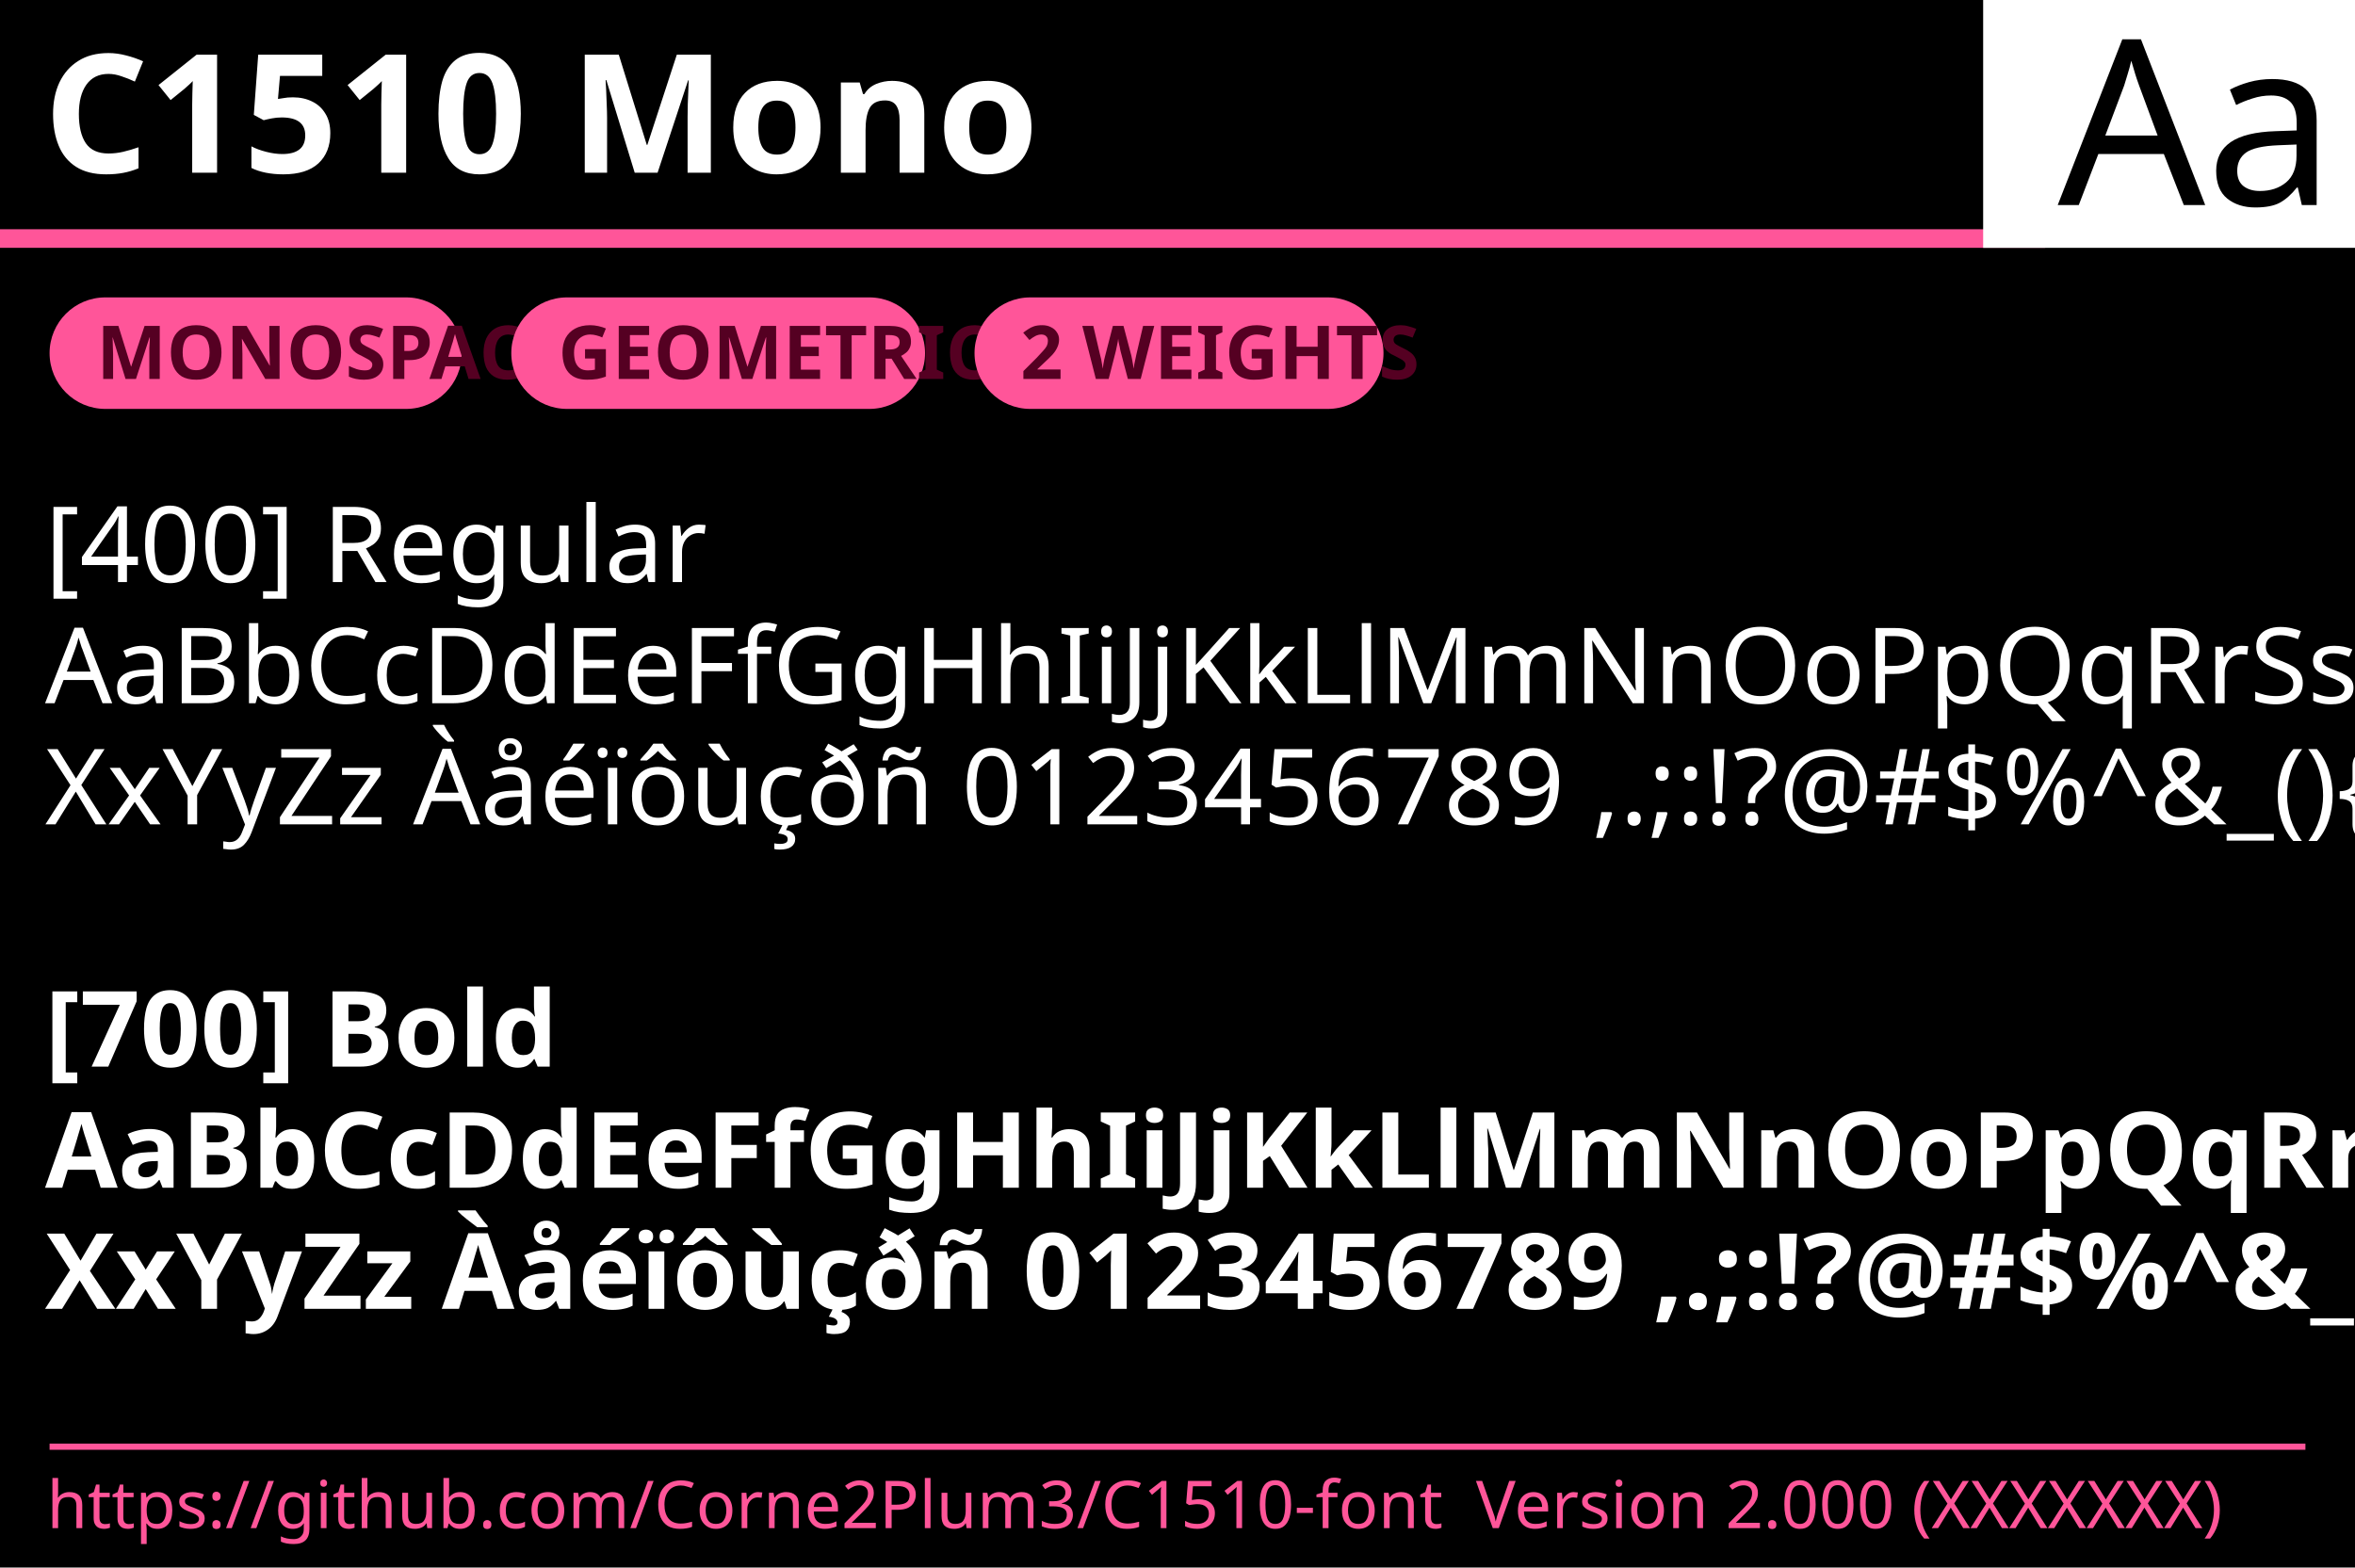
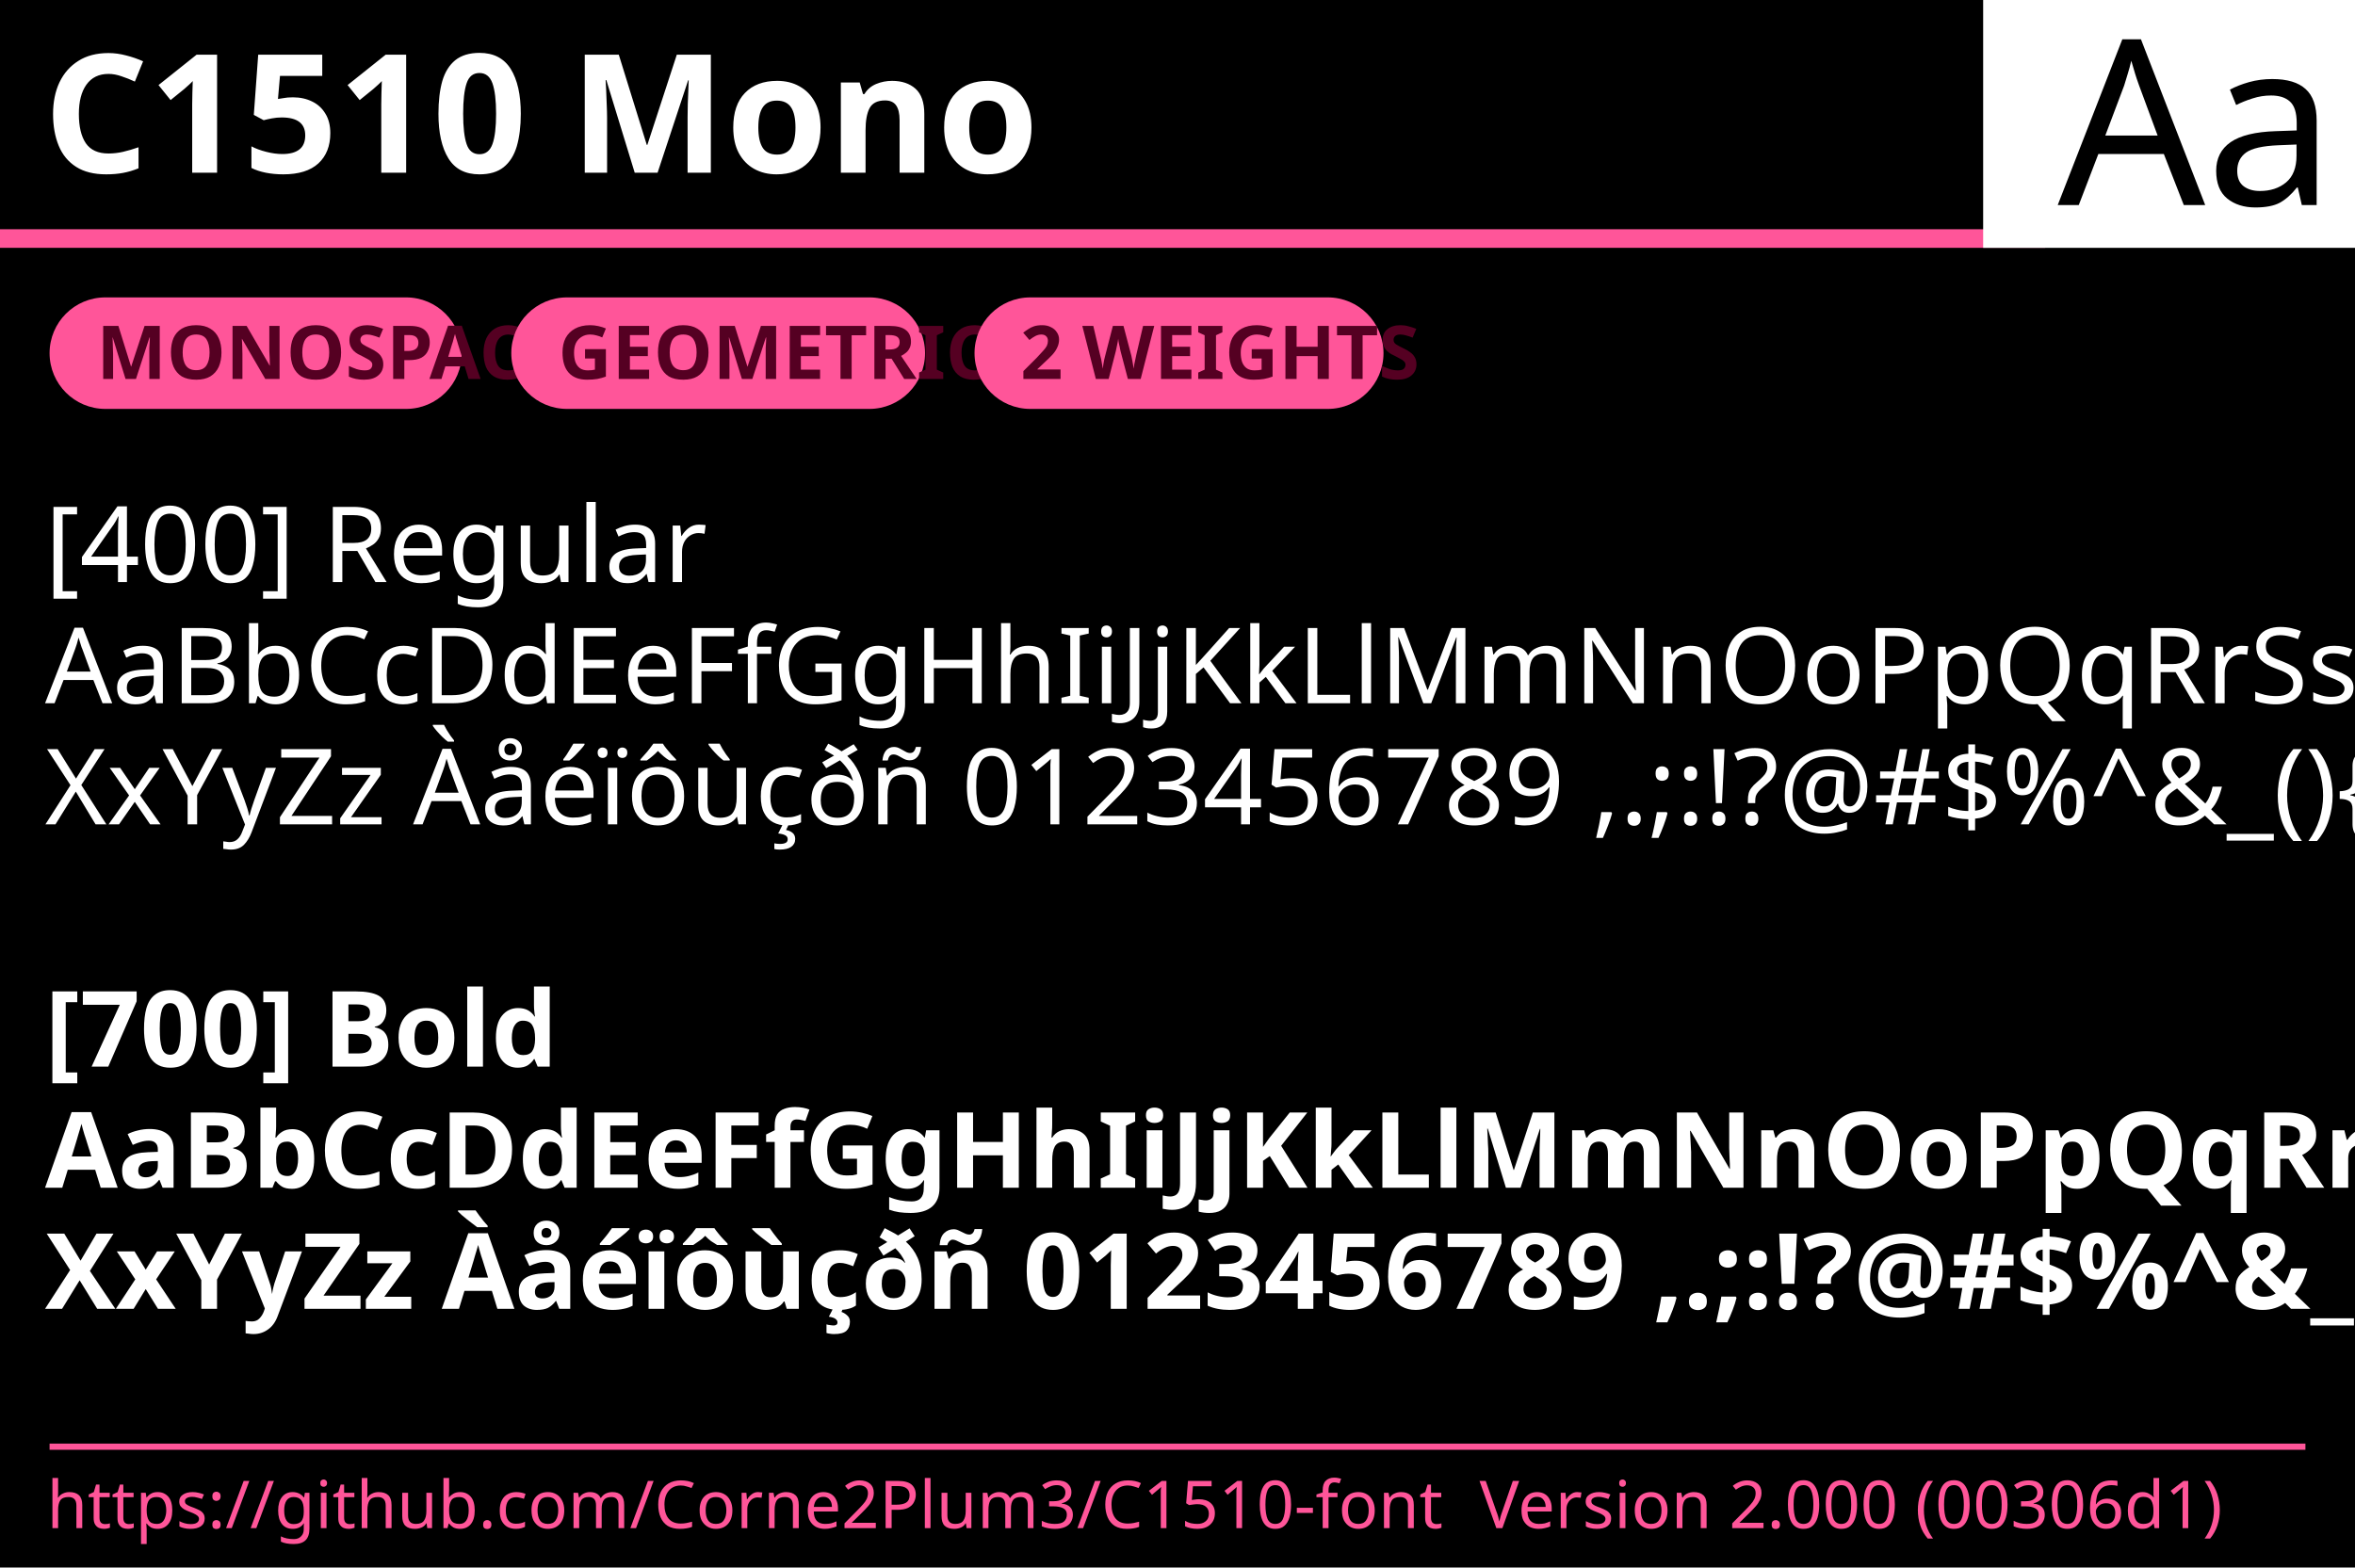
<svg xmlns="http://www.w3.org/2000/svg" width="1520" height="1012" viewBox="0 0 201.083 133.879" version="1.1" id="svg1">
  <style id="style1">
    @font-face {
      font-family: "C1510 Sans";
      src: url("../fonts/C1510Sans-Regular.ttf");
      font-style: normal;
      font-weight: 400;
    }
    @font-face {
      font-family: "C1510 Sans";
      src: url("../fonts/C1510Sans-Bold.ttf");
      font-style: normal;
      font-weight: 700;
    }
    @font-face {
      font-family: "C1510 Mono";
      src: url("../fonts/C1510Mono-Regular.ttf");
      font-style: normal;
      font-weight: 400;
    }
    @font-face {
      font-family: "C1510 Mono";
      src: url("../fonts/C1510Mono-Bold.ttf");
      font-style: normal;
      font-weight: 700;
    }
  </style>
  <defs id="defs1" />
  <g id="layer1">
    <rect style="fill:#000000;stroke-width:2.55" id="rect33" width="201.083" height="133.879" x="-1.4210855e-14" y="-8.8817842e-16" ry="0" />
    <rect style="fill:#ff5599;stroke-width:0.27" id="rect2" width="174.625" height="1.587" x="0" y="19.579" />
    <rect style="fill:#ff5599;stroke-width:0.164" id="rect2-1" width="192.617" height="0.529" x="4.233" y="123.296" />
    <rect style="fill:#ffffff;stroke-width:0.315" id="rect3" width="31.75" height="21.167" x="169.333" y="-6.9388939e-18" />
    <text xml:space="preserve" style="font-style:normal;font-variant:normal;font-weight:bold;font-stretch:normal;font-size:14.111px;font-family:'C1510 Mono';-inkscape-font-specification:'C1510 Mono, Bold';font-variant-ligatures:normal;font-variant-caps:normal;font-variant-numeric:normal;font-variant-east-asian:normal;writing-mode:lr-tb;direction:ltr;fill:#ffffff;stroke-width:0.265" x="3.717" y="14.748" id="text1">
      <tspan id="tspan1" style="font-style:normal;font-variant:normal;font-weight:bold;font-stretch:normal;font-size:14.111px;font-family:'C1510 Mono';-inkscape-font-specification:'C1510 Mono, Bold';font-variant-ligatures:normal;font-variant-caps:normal;font-variant-numeric:normal;font-variant-east-asian:normal;stroke-width:0.265" x="3.717" y="14.748">C1510 Mono</tspan>
    </text>
    <text xml:space="preserve" style="font-style:normal;font-variant:normal;font-weight:normal;font-stretch:normal;font-size:19.756px;font-family:'C1510 Mono';-inkscape-font-specification:'C1510 Mono, Normal';font-variant-ligatures:normal;font-variant-caps:normal;font-variant-numeric:normal;font-variant-east-asian:normal;writing-mode:lr-tb;direction:ltr;fill:#ffffff;stroke-width:0.265" x="175.7" y="17.518" id="text2">
      <tspan id="tspan2" style="font-style:normal;font-variant:normal;font-weight:normal;font-stretch:normal;font-size:19.756px;font-family:'C1510 Mono';-inkscape-font-specification:'C1510 Mono, Normal';font-variant-ligatures:normal;font-variant-caps:normal;font-variant-numeric:normal;font-variant-east-asian:normal;fill:#000000;stroke-width:0.265" x="175.7" y="17.518">Aa</tspan>
    </text>
    <rect style="fill:#ff5599;stroke-width:0.308" id="rect4" width="35.2" height="9.525" x="4.233" y="25.4" ry="4.762" rx="4.762" />
    <text xml:space="preserve" style="font-style:normal;font-variant:normal;font-weight:500;font-stretch:normal;font-size:6.35px;font-family:Giphurs;-inkscape-font-specification:'Giphurs, Medium';font-variant-ligatures:normal;font-variant-caps:normal;font-variant-numeric:normal;font-variant-east-asian:normal;writing-mode:lr-tb;direction:ltr;fill:#550022;stroke-width:0.265" x="8.234" y="32.366" id="text4">
      <tspan id="tspan4" style="font-style:normal;font-variant:normal;font-weight:bold;font-stretch:normal;font-size:6.35px;font-family:'C1510 Mono';-inkscape-font-specification:'C1510 Mono, Bold';font-variant-ligatures:normal;font-variant-caps:normal;font-variant-numeric:normal;font-variant-east-asian:normal;fill:#550022;stroke-width:0.265" x="8.234" y="32.366">MONOSPACE</tspan>
    </text>
    <rect style="fill:#ff5599;stroke-width:0.369" id="rect4-5" width="35.33" height="9.525" x="43.656" y="25.4" ry="4.762" rx="4.762" />
    <text xml:space="preserve" style="font-style:normal;font-variant:normal;font-weight:500;font-stretch:normal;font-size:6.35px;font-family:Giphurs;-inkscape-font-specification:'Giphurs, Medium';font-variant-ligatures:normal;font-variant-caps:normal;font-variant-numeric:normal;font-variant-east-asian:normal;writing-mode:lr-tb;direction:ltr;fill:#550022;stroke-width:0.265" x="47.656" y="32.366" id="text4-0">
      <tspan id="tspan4-4" style="font-style:normal;font-variant:normal;font-weight:bold;font-stretch:normal;font-size:6.35px;font-family:'C1510 Mono';-inkscape-font-specification:'C1510 Mono, Bold';font-variant-ligatures:normal;font-variant-caps:normal;font-variant-numeric:normal;font-variant-east-asian:normal;fill:#550022;stroke-width:0.265" x="47.656" y="32.366">GEOMETRIC</tspan>
    </text>
    <rect style="fill:#ff5599;stroke-width:0.286" id="rect4-5-7" width="34.92" height="9.525" x="83.211" y="25.4" ry="4.762" rx="4.762" />
    <text xml:space="preserve" style="font-style:normal;font-variant:normal;font-weight:500;font-stretch:normal;font-size:6.35px;font-family:Giphurs;-inkscape-font-specification:'Giphurs, Medium';font-variant-ligatures:normal;font-variant-caps:normal;font-variant-numeric:normal;font-variant-east-asian:normal;writing-mode:lr-tb;direction:ltr;fill:#2a7fff;stroke-width:0.265" x="87.133" y="32.366" id="text4-0-2">
      <tspan id="tspan4-4-2" style="font-style:normal;font-variant:normal;font-weight:bold;font-stretch:normal;font-size:6.35px;font-family:'C1510 Mono';-inkscape-font-specification:'C1510 Mono, Bold';font-variant-ligatures:normal;font-variant-caps:normal;font-variant-numeric:normal;font-variant-east-asian:normal;fill:#550022;stroke-width:0.265" x="87.133" y="32.366">2 WEIGHTS</tspan>
    </text>
    <text xml:space="preserve" style="font-style:normal;font-variant:normal;font-weight:normal;font-stretch:normal;font-size:8.996px;line-height:115%;font-family:'C1510 Mono';-inkscape-font-specification:'C1510 Mono, Normal';font-variant-ligatures:normal;font-variant-caps:normal;font-variant-numeric:normal;font-variant-east-asian:normal;writing-mode:lr-tb;direction:ltr;fill:#ffffff;stroke-width:0.265" x="3.847" y="49.716" id="text15">
      <tspan id="tspan36" style="font-style:normal;font-variant:normal;font-weight:normal;font-stretch:normal;font-size:8.996px;font-family:'C1510 Mono';-inkscape-font-specification:'C1510 Mono, Normal';font-variant-ligatures:normal;font-variant-caps:normal;font-variant-numeric:normal;font-variant-east-asian:normal" x="3.847" y="49.716">[400] Regular</tspan>
      <tspan id="tspan37" style="font-style:normal;font-variant:normal;font-weight:normal;font-stretch:normal;font-size:8.996px;font-family:'C1510 Mono';-inkscape-font-specification:'C1510 Mono, Normal';font-variant-ligatures:normal;font-variant-caps:normal;font-variant-numeric:normal;font-variant-east-asian:normal" x="3.847" y="60.061">AaBbCcDdEeFfGgHhIiJjKkLlMmNnOoPpQqRrSsTtUuVvWw</tspan>
      <tspan style="font-style:normal;font-variant:normal;font-weight:normal;font-stretch:normal;font-size:8.996px;font-family:'C1510 Mono';-inkscape-font-specification:'C1510 Mono, Normal';font-variant-ligatures:normal;font-variant-caps:normal;font-variant-numeric:normal;font-variant-east-asian:normal" x="3.847" y="70.406" id="tspan43">XxYyZz Àåéïôùçðñ 0123456789 ,.;:!?@#$%^&amp;_(){}</tspan>
      <tspan style="font-style:normal;font-variant:normal;font-weight:normal;font-stretch:normal;font-size:8.996px;font-family:'C1510 Mono';-inkscape-font-specification:'C1510 Mono, Normal';font-variant-ligatures:normal;font-variant-caps:normal;font-variant-numeric:normal;font-variant-east-asian:normal" x="3.847" y="80.751" id="tspan46" />
      <tspan id="tspan39" style="font-style:normal;font-variant:normal;font-weight:bold;font-stretch:normal;font-size:8.996px;font-family:'C1510 Mono';-inkscape-font-specification:'C1510 Mono, Bold';font-variant-ligatures:normal;font-variant-caps:normal;font-variant-numeric:normal;font-variant-east-asian:normal" x="3.847" y="91.097">[700] Bold</tspan>
      <tspan id="tspan40" style="font-style:normal;font-variant:normal;font-weight:bold;font-stretch:normal;font-size:8.996px;font-family:'C1510 Mono';-inkscape-font-specification:'C1510 Mono, Bold';font-variant-ligatures:normal;font-variant-caps:normal;font-variant-numeric:normal;font-variant-east-asian:normal" x="3.847" y="101.442">AaBbCcDdEeFfGgHhIiJjKkLlMmNnOoPpQqRrSsTtUuVvWw</tspan>
      <tspan style="font-style:normal;font-variant:normal;font-weight:bold;font-stretch:normal;font-size:8.996px;font-family:'C1510 Mono';-inkscape-font-specification:'C1510 Mono, Bold';font-variant-ligatures:normal;font-variant-caps:normal;font-variant-numeric:normal;font-variant-east-asian:normal" x="3.847" y="111.787" id="tspan45">XxYyZz Àåéïôùçðñ 0123456789 ,.;:!?@#$%^&amp;_(){}</tspan>
      <tspan id="tspan42" style="font-style:normal;font-variant:normal;font-weight:bold;font-stretch:normal;font-size:8.996px;font-family:'C1510 Mono';-inkscape-font-specification:'C1510 Mono, Bold';font-variant-ligatures:normal;font-variant-caps:normal;font-variant-numeric:normal;font-variant-east-asian:normal" x="3.847" y="122.132" />
    </text>
    <text xml:space="preserve" style="font-style:normal;font-variant:normal;font-weight:normal;font-stretch:normal;font-size:8.996px;line-height:115%;font-family:Giphurs;-inkscape-font-specification:'Giphurs, Normal';font-variant-ligatures:normal;font-variant-caps:normal;font-variant-numeric:normal;font-variant-east-asian:normal;writing-mode:lr-tb;direction:ltr;fill:#ffffff;stroke-width:0.265" x="3.618" y="118.152" id="text32">
      <tspan id="tspan32" style="fill:#80b3ff;stroke-width:0.265" x="3.618" y="118.152" />
    </text>
    <text xml:space="preserve" style="font-style:normal;font-variant:normal;font-weight:normal;font-stretch:normal;font-size:5.644px;line-height:115%;font-family:'C1510 Mono';-inkscape-font-specification:'C1510 Mono, Normal';font-variant-ligatures:normal;font-variant-caps:normal;font-variant-numeric:slashed-zero;font-variant-east-asian:normal;text-align:end;writing-mode:lr-tb;direction:ltr;text-anchor:end;fill:#ff5599;stroke-width:0.265" x="197.103" y="130.517" id="version">
-       <tspan id="tspan33-9" style="font-style:normal;font-variant:normal;font-weight:normal;font-stretch:normal;font-size:5.644px;font-family:'C1510 Mono';-inkscape-font-specification:'C1510 Mono, Normal';font-variant-ligatures:normal;font-variant-caps:normal;font-variant-numeric:slashed-zero;font-variant-east-asian:normal;fill:#ff5599;stroke-width:0.265" x="197.103" y="130.517">Version 2.000 (XXXXXXX)</tspan>
+       <tspan id="tspan33-9" style="font-style:normal;font-variant:normal;font-weight:normal;font-stretch:normal;font-size:5.644px;font-family:'C1510 Mono';-inkscape-font-specification:'C1510 Mono, Normal';font-variant-ligatures:normal;font-variant-caps:normal;font-variant-numeric:slashed-zero;font-variant-east-asian:normal;fill:#ff5599;stroke-width:0.265" x="197.103" y="130.517">Version 2.000 (00306d1)</tspan>
    </text>
    <text xml:space="preserve" style="font-style:normal;font-variant:normal;font-weight:normal;font-stretch:normal;font-size:5.644px;line-height:115%;font-family:'C1510 Mono';-inkscape-font-specification:'C1510 Mono, Normal';font-variant-ligatures:normal;font-variant-caps:normal;font-variant-numeric:slashed-zero;font-variant-east-asian:normal;text-align:start;writing-mode:lr-tb;direction:ltr;text-anchor:start;fill:#ff5599;stroke-width:0.265" x="3.994" y="130.517" id="text33-7-3">
      <tspan id="tspan33-9-9" style="font-style:normal;font-variant:normal;font-weight:normal;font-stretch:normal;font-size:5.644px;font-family:'C1510 Mono';-inkscape-font-specification:'C1510 Mono, Normal';font-variant-ligatures:normal;font-variant-caps:normal;font-variant-numeric:slashed-zero;font-variant-east-asian:normal;stroke-width:0.265;fill:#ff5599" x="3.994" y="130.517">https://github.com/Corne2Plum3/C1510-font</tspan>
    </text>
  </g>
</svg>
